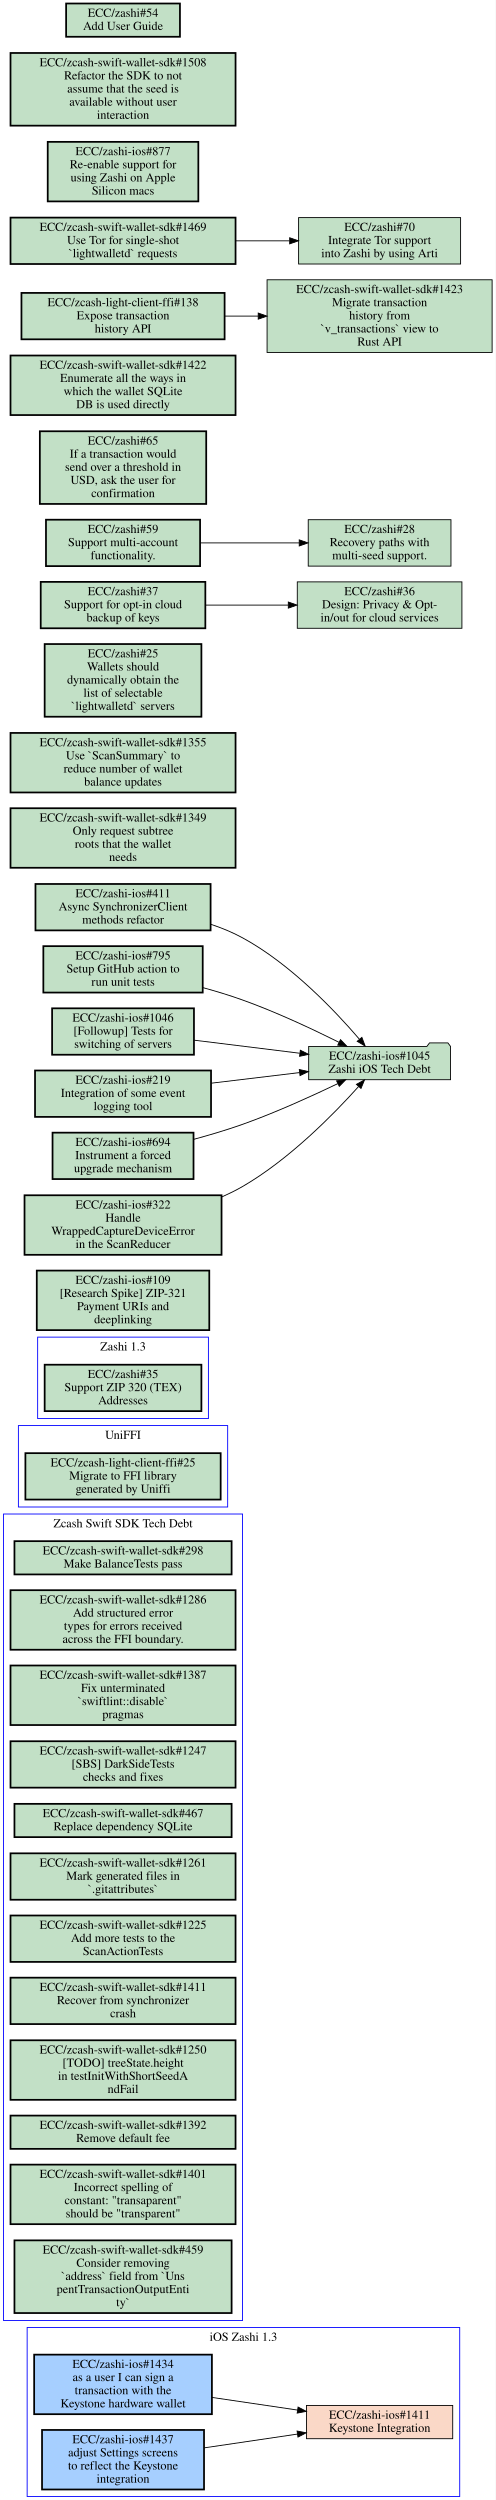
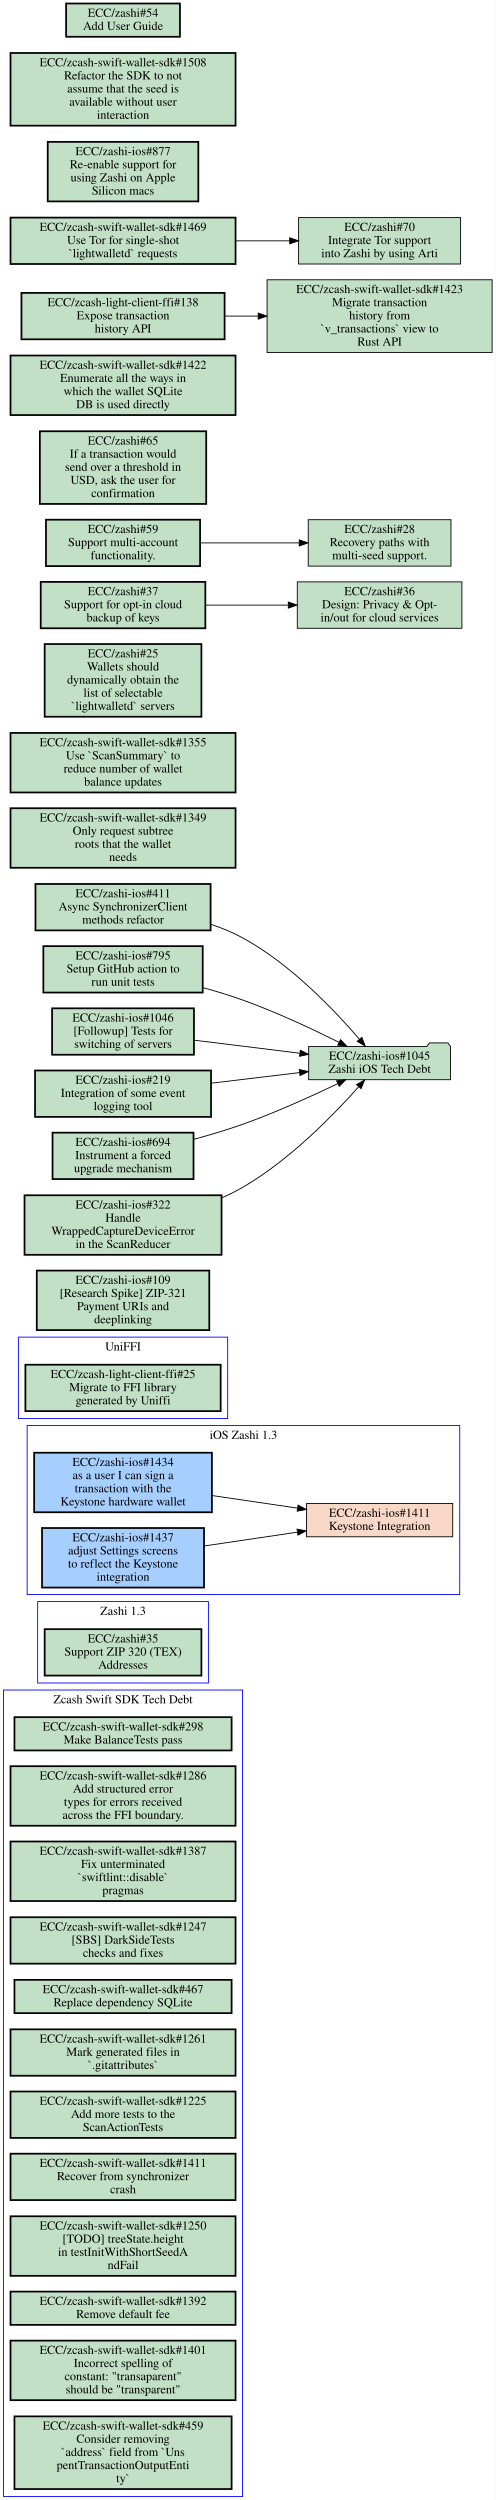
<svg xmlns="http://www.w3.org/2000/svg" xmlns:xlink="http://www.w3.org/1999/xlink" width="566pt" height="2855pt" viewBox="0.00 0.00 566.00 2855.00">
  <g id="graph0" class="graph" transform="scale(1 1) rotate(0) translate(4 2851)">
    <polygon fill="white" stroke="transparent" points="-4,4 -4,-2851 562,-2851 562,4 -4,4" />
    <g id="clust1" class="cluster">
-       <polygon fill="none" stroke="blue" points="39,-1231 39,-1324 234,-1324 234,-1231 39,-1231" />
-       <text text-anchor="middle" x="136.5" y="-1308.8" font-family="Times,serif" font-size="14.00">Zashi 1.3</text>
+       <polygon fill="none" stroke="blue" points="39,-929 39,-1022 234,-1022 234,-929 39,-929" />
+       <text text-anchor="middle" x="136.5" y="-1006.8" font-family="Times,serif" font-size="14.00">Zashi 1.3</text>
    </g>
    <g id="clust2" class="cluster">
-       <polygon fill="none" stroke="blue" points="27,0 27,-193 521,-193 521,0 27,0" />
-       <text text-anchor="middle" x="274" y="-177.8" font-family="Times,serif" font-size="14.00">iOS Zashi 1.3</text>
+       <polygon fill="none" stroke="blue" points="27,-1030 27,-1223 521,-1223 521,-1030 27,-1030" />
+       <text text-anchor="middle" x="274" y="-1207.8" font-family="Times,serif" font-size="14.00">iOS Zashi 1.3</text>
    </g>
    <g id="clust3" class="cluster">
-       <polygon fill="none" stroke="blue" points="17,-1130 17,-1223 256,-1223 256,-1130 17,-1130" />
-       <text text-anchor="middle" x="136.5" y="-1207.8" font-family="Times,serif" font-size="14.00">UniFFI</text>
+       <polygon fill="none" stroke="blue" points="17,-1231 17,-1324 256,-1324 256,-1231 17,-1231" />
+       <text text-anchor="middle" x="136.5" y="-1308.8" font-family="Times,serif" font-size="14.00">UniFFI</text>
    </g>
    <g id="clust4" class="cluster">
-       <polygon fill="none" stroke="blue" points="0,-201 0,-1122 273,-1122 273,-201 0,-201" />
-       <text text-anchor="middle" x="136.5" y="-1106.8" font-family="Times,serif" font-size="14.00">Zcash Swift SDK Tech Debt</text>
+       <polygon fill="none" stroke="blue" points="0,0 0,-921 273,-921 273,0 0,0" />
+       <text text-anchor="middle" x="136.5" y="-905.8" font-family="Times,serif" font-size="14.00">Zcash Swift SDK Tech Debt</text>
    </g>
    <g id="node1" class="node open">
      <g id="a_node1">
        <a xlink:href="https://github.com/Electric-Coin-Company/zashi/issues/35" xlink:title="ECC/zashi#35&#10;Support ZIP 320 (TEX)&#10;Addresses" target="_blank">
-           <polygon fill="#c2e0c6" stroke="black" stroke-width="2" points="226,-1292.5 47,-1292.5 47,-1239.5 226,-1239.5 226,-1292.5" />
-           <text text-anchor="middle" x="136.5" y="-1277.3" font-family="Times,serif" font-size="14.00">ECC/zashi#35</text>
-           <text text-anchor="middle" x="136.5" y="-1262.3" font-family="Times,serif" font-size="14.00">Support ZIP 320 (TEX)</text>
-           <text text-anchor="middle" x="136.5" y="-1247.3" font-family="Times,serif" font-size="14.00">Addresses</text>
+           <polygon fill="#c2e0c6" stroke="black" stroke-width="2" points="226,-990.5 47,-990.5 47,-937.5 226,-937.5 226,-990.5" />
+           <text text-anchor="middle" x="136.5" y="-975.3" font-family="Times,serif" font-size="14.00">ECC/zashi#35</text>
+           <text text-anchor="middle" x="136.5" y="-960.3" font-family="Times,serif" font-size="14.00">Support ZIP 320 (TEX)</text>
+           <text text-anchor="middle" x="136.5" y="-945.3" font-family="Times,serif" font-size="14.00">Addresses</text>
        </a>
      </g>
    </g>
    <g id="node2" class="node closed">
      <g id="a_node2">
        <a xlink:href="https://github.com/Electric-Coin-Company/zashi-ios/issues/1411" xlink:title="ECC/zashi-ios#1411&#10;Keystone Integration" target="_blank">
-           <polygon fill="#fad8c7" stroke="black" points="513,-104 346,-104 346,-66 513,-66 513,-104" />
-           <text text-anchor="middle" x="429.5" y="-88.8" font-family="Times,serif" font-size="14.00">ECC/zashi-ios#1411</text>
-           <text text-anchor="middle" x="429.5" y="-73.8" font-family="Times,serif" font-size="14.00">Keystone Integration</text>
+           <polygon fill="#fad8c7" stroke="black" points="513,-1134 346,-1134 346,-1096 513,-1096 513,-1134" />
+           <text text-anchor="middle" x="429.5" y="-1118.8" font-family="Times,serif" font-size="14.00">ECC/zashi-ios#1411</text>
+           <text text-anchor="middle" x="429.5" y="-1103.8" font-family="Times,serif" font-size="14.00">Keystone Integration</text>
        </a>
      </g>
    </g>
    <g id="node3" class="node committed">
      <g id="a_node3">
        <a xlink:href="https://github.com/Electric-Coin-Company/zashi-ios/issues/1434" xlink:title="ECC/zashi-ios#1434&#10;as a user I can sign a&#10;transaction with the&#10;Keystone hardware wallet" target="_blank">
-           <polygon fill="#a6cfff" stroke="black" stroke-width="2" points="238,-162 35,-162 35,-94 238,-94 238,-162" />
-           <text text-anchor="middle" x="136.5" y="-146.8" font-family="Times,serif" font-size="14.00">ECC/zashi-ios#1434</text>
-           <text text-anchor="middle" x="136.5" y="-131.8" font-family="Times,serif" font-size="14.00">as a user I can sign a</text>
-           <text text-anchor="middle" x="136.5" y="-116.8" font-family="Times,serif" font-size="14.00">transaction with the</text>
-           <text text-anchor="middle" x="136.5" y="-101.8" font-family="Times,serif" font-size="14.00">Keystone hardware wallet</text>
+           <polygon fill="#a6cfff" stroke="black" stroke-width="2" points="238,-1192 35,-1192 35,-1124 238,-1124 238,-1192" />
+           <text text-anchor="middle" x="136.5" y="-1176.8" font-family="Times,serif" font-size="14.00">ECC/zashi-ios#1434</text>
+           <text text-anchor="middle" x="136.5" y="-1161.8" font-family="Times,serif" font-size="14.00">as a user I can sign a</text>
+           <text text-anchor="middle" x="136.5" y="-1146.8" font-family="Times,serif" font-size="14.00">transaction with the</text>
+           <text text-anchor="middle" x="136.5" y="-1131.8" font-family="Times,serif" font-size="14.00">Keystone hardware wallet</text>
        </a>
      </g>
    </g>
    <g id="edge1" class="edge">
-       <path fill="none" stroke="black" d="M238.05,-113.14C269.78,-108.45 304.66,-103.3 335.81,-98.7" />
-       <polygon fill="black" stroke="black" points="336.4,-102.15 345.78,-97.22 335.37,-95.23 336.4,-102.15" />
+       <path fill="none" stroke="black" d="M238.05,-1143.1C269.78,-1138.5 304.66,-1133.3 335.81,-1128.7" />
+       <polygon fill="black" stroke="black" points="336.41,-1132.15 345.78,-1127.2 335.37,-1125.23 336.41,-1132.15" />
    </g>
    <g id="node4" class="node committed">
      <g id="a_node4">
        <a xlink:href="https://github.com/Electric-Coin-Company/zashi-ios/issues/1437" xlink:title="ECC/zashi-ios#1437&#10;adjust Settings screens&#10;to reflect the Keystone&#10;integration" target="_blank">
-           <polygon fill="#a6cfff" stroke="black" stroke-width="2" points="229,-76 44,-76 44,-8 229,-8 229,-76" />
-           <text text-anchor="middle" x="136.5" y="-60.8" font-family="Times,serif" font-size="14.00">ECC/zashi-ios#1437</text>
-           <text text-anchor="middle" x="136.5" y="-45.8" font-family="Times,serif" font-size="14.00">adjust Settings screens</text>
-           <text text-anchor="middle" x="136.5" y="-30.8" font-family="Times,serif" font-size="14.00">to reflect the Keystone</text>
-           <text text-anchor="middle" x="136.5" y="-15.8" font-family="Times,serif" font-size="14.00">integration</text>
+           <polygon fill="#a6cfff" stroke="black" stroke-width="2" points="229,-1106 44,-1106 44,-1038 229,-1038 229,-1106" />
+           <text text-anchor="middle" x="136.5" y="-1090.8" font-family="Times,serif" font-size="14.00">ECC/zashi-ios#1437</text>
+           <text text-anchor="middle" x="136.5" y="-1075.8" font-family="Times,serif" font-size="14.00">adjust Settings screens</text>
+           <text text-anchor="middle" x="136.5" y="-1060.8" font-family="Times,serif" font-size="14.00">to reflect the Keystone</text>
+           <text text-anchor="middle" x="136.5" y="-1045.8" font-family="Times,serif" font-size="14.00">integration</text>
        </a>
      </g>
    </g>
    <g id="edge2" class="edge">
-       <path fill="none" stroke="black" d="M229.17,-55.55C263.14,-60.56 301.66,-66.26 335.72,-71.29" />
-       <polygon fill="black" stroke="black" points="335.27,-74.76 345.67,-72.76 336.29,-67.84 335.27,-74.76" />
+       <path fill="none" stroke="black" d="M229.17,-1085.5C263.14,-1090.6 301.66,-1096.3 335.72,-1101.3" />
+       <polygon fill="black" stroke="black" points="335.26,-1104.77 345.67,-1102.8 336.3,-1097.85 335.26,-1104.77" />
    </g>
    <g id="node5" class="node open">
      <g id="a_node5">
        <a xlink:href="https://github.com/Electric-Coin-Company/zcash-light-client-ffi/issues/25" xlink:title="ECC/zcash-light-client-ffi#25&#10;Migrate to FFI library&#10;generated by Uniffi" target="_blank">
-           <polygon fill="#c2e0c6" stroke="black" stroke-width="2" points="248,-1191.5 25,-1191.5 25,-1138.5 248,-1138.5 248,-1191.5" />
-           <text text-anchor="middle" x="136.5" y="-1176.3" font-family="Times,serif" font-size="14.00">ECC/zcash-light-client-ffi#25</text>
-           <text text-anchor="middle" x="136.5" y="-1161.3" font-family="Times,serif" font-size="14.00">Migrate to FFI library</text>
-           <text text-anchor="middle" x="136.5" y="-1146.3" font-family="Times,serif" font-size="14.00">generated by Uniffi</text>
+           <polygon fill="#c2e0c6" stroke="black" stroke-width="2" points="248,-1292.5 25,-1292.5 25,-1239.5 248,-1239.5 248,-1292.5" />
+           <text text-anchor="middle" x="136.5" y="-1277.3" font-family="Times,serif" font-size="14.00">ECC/zcash-light-client-ffi#25</text>
+           <text text-anchor="middle" x="136.5" y="-1262.3" font-family="Times,serif" font-size="14.00">Migrate to FFI library</text>
+           <text text-anchor="middle" x="136.5" y="-1247.3" font-family="Times,serif" font-size="14.00">generated by Uniffi</text>
        </a>
      </g>
    </g>
    <g id="node6" class="node open">
      <g id="a_node6">
        <a xlink:href="https://github.com/Electric-Coin-Company/zcash-swift-wallet-sdk/issues/298" xlink:title="ECC/zcash-swift-wallet-sdk#298&#10;Make BalanceTests pass" target="_blank">
-           <polygon fill="#c2e0c6" stroke="black" stroke-width="2" points="260.5,-1091 12.5,-1091 12.5,-1053 260.5,-1053 260.5,-1091" />
-           <text text-anchor="middle" x="136.5" y="-1075.8" font-family="Times,serif" font-size="14.00">ECC/zcash-swift-wallet-sdk#298</text>
-           <text text-anchor="middle" x="136.5" y="-1060.8" font-family="Times,serif" font-size="14.00">Make BalanceTests pass</text>
+           <polygon fill="#c2e0c6" stroke="black" stroke-width="2" points="260.5,-890 12.5,-890 12.5,-852 260.5,-852 260.5,-890" />
+           <text text-anchor="middle" x="136.5" y="-874.8" font-family="Times,serif" font-size="14.00">ECC/zcash-swift-wallet-sdk#298</text>
+           <text text-anchor="middle" x="136.5" y="-859.8" font-family="Times,serif" font-size="14.00">Make BalanceTests pass</text>
        </a>
      </g>
    </g>
    <g id="node7" class="node open">
      <g id="a_node7">
        <a xlink:href="https://github.com/Electric-Coin-Company/zcash-swift-wallet-sdk/issues/1286" xlink:title="ECC/zcash-swift-wallet-sdk#1286&#10;Add structured error&#10;types for errors received&#10;across the FFI boundary." target="_blank">
-           <polygon fill="#c2e0c6" stroke="black" stroke-width="2" points="265,-1035 8,-1035 8,-967 265,-967 265,-1035" />
-           <text text-anchor="middle" x="136.5" y="-1019.8" font-family="Times,serif" font-size="14.00">ECC/zcash-swift-wallet-sdk#1286</text>
-           <text text-anchor="middle" x="136.5" y="-1004.8" font-family="Times,serif" font-size="14.00">Add structured error</text>
-           <text text-anchor="middle" x="136.5" y="-989.8" font-family="Times,serif" font-size="14.00">types for errors received</text>
-           <text text-anchor="middle" x="136.5" y="-974.8" font-family="Times,serif" font-size="14.00">across the FFI boundary.</text>
+           <polygon fill="#c2e0c6" stroke="black" stroke-width="2" points="265,-834 8,-834 8,-766 265,-766 265,-834" />
+           <text text-anchor="middle" x="136.5" y="-818.8" font-family="Times,serif" font-size="14.00">ECC/zcash-swift-wallet-sdk#1286</text>
+           <text text-anchor="middle" x="136.5" y="-803.8" font-family="Times,serif" font-size="14.00">Add structured error</text>
+           <text text-anchor="middle" x="136.5" y="-788.8" font-family="Times,serif" font-size="14.00">types for errors received</text>
+           <text text-anchor="middle" x="136.5" y="-773.8" font-family="Times,serif" font-size="14.00">across the FFI boundary.</text>
        </a>
      </g>
    </g>
    <g id="node8" class="node open">
      <g id="a_node8">
        <a xlink:href="https://github.com/Electric-Coin-Company/zcash-swift-wallet-sdk/issues/1387" xlink:title="ECC/zcash-swift-wallet-sdk#1387&#10;Fix unterminated&#10;`swiftlint::disable`&#10;pragmas" target="_blank">
-           <polygon fill="#c2e0c6" stroke="black" stroke-width="2" points="265,-949 8,-949 8,-881 265,-881 265,-949" />
-           <text text-anchor="middle" x="136.5" y="-933.8" font-family="Times,serif" font-size="14.00">ECC/zcash-swift-wallet-sdk#1387</text>
-           <text text-anchor="middle" x="136.5" y="-918.8" font-family="Times,serif" font-size="14.00">Fix unterminated</text>
-           <text text-anchor="middle" x="136.5" y="-903.8" font-family="Times,serif" font-size="14.00">`swiftlint::disable`</text>
-           <text text-anchor="middle" x="136.5" y="-888.8" font-family="Times,serif" font-size="14.00">pragmas</text>
+           <polygon fill="#c2e0c6" stroke="black" stroke-width="2" points="265,-748 8,-748 8,-680 265,-680 265,-748" />
+           <text text-anchor="middle" x="136.5" y="-732.8" font-family="Times,serif" font-size="14.00">ECC/zcash-swift-wallet-sdk#1387</text>
+           <text text-anchor="middle" x="136.5" y="-717.8" font-family="Times,serif" font-size="14.00">Fix unterminated</text>
+           <text text-anchor="middle" x="136.5" y="-702.8" font-family="Times,serif" font-size="14.00">`swiftlint::disable`</text>
+           <text text-anchor="middle" x="136.5" y="-687.8" font-family="Times,serif" font-size="14.00">pragmas</text>
        </a>
      </g>
    </g>
    <g id="node9" class="node open">
      <g id="a_node9">
        <a xlink:href="https://github.com/Electric-Coin-Company/zcash-swift-wallet-sdk/issues/1247" xlink:title="ECC/zcash-swift-wallet-sdk#1247&#10;[SBS] DarkSideTests&#10;checks and fixes" target="_blank">
-           <polygon fill="#c2e0c6" stroke="black" stroke-width="2" points="265,-862.5 8,-862.5 8,-809.5 265,-809.5 265,-862.5" />
-           <text text-anchor="middle" x="136.5" y="-847.3" font-family="Times,serif" font-size="14.00">ECC/zcash-swift-wallet-sdk#1247</text>
-           <text text-anchor="middle" x="136.5" y="-832.3" font-family="Times,serif" font-size="14.00">[SBS] DarkSideTests</text>
-           <text text-anchor="middle" x="136.5" y="-817.3" font-family="Times,serif" font-size="14.00">checks and fixes</text>
+           <polygon fill="#c2e0c6" stroke="black" stroke-width="2" points="265,-661.5 8,-661.5 8,-608.5 265,-608.5 265,-661.5" />
+           <text text-anchor="middle" x="136.5" y="-646.3" font-family="Times,serif" font-size="14.00">ECC/zcash-swift-wallet-sdk#1247</text>
+           <text text-anchor="middle" x="136.5" y="-631.3" font-family="Times,serif" font-size="14.00">[SBS] DarkSideTests</text>
+           <text text-anchor="middle" x="136.5" y="-616.3" font-family="Times,serif" font-size="14.00">checks and fixes</text>
        </a>
      </g>
    </g>
    <g id="node10" class="node open">
      <g id="a_node10">
        <a xlink:href="https://github.com/Electric-Coin-Company/zcash-swift-wallet-sdk/issues/467" xlink:title="ECC/zcash-swift-wallet-sdk#467&#10;Replace dependency SQLite" target="_blank">
-           <polygon fill="#c2e0c6" stroke="black" stroke-width="2" points="260.5,-791 12.5,-791 12.5,-753 260.5,-753 260.5,-791" />
-           <text text-anchor="middle" x="136.5" y="-775.8" font-family="Times,serif" font-size="14.00">ECC/zcash-swift-wallet-sdk#467</text>
-           <text text-anchor="middle" x="136.5" y="-760.8" font-family="Times,serif" font-size="14.00">Replace dependency SQLite</text>
+           <polygon fill="#c2e0c6" stroke="black" stroke-width="2" points="260.5,-590 12.5,-590 12.5,-552 260.5,-552 260.5,-590" />
+           <text text-anchor="middle" x="136.5" y="-574.8" font-family="Times,serif" font-size="14.00">ECC/zcash-swift-wallet-sdk#467</text>
+           <text text-anchor="middle" x="136.5" y="-559.8" font-family="Times,serif" font-size="14.00">Replace dependency SQLite</text>
        </a>
      </g>
    </g>
    <g id="node11" class="node open">
      <g id="a_node11">
        <a xlink:href="https://github.com/Electric-Coin-Company/zcash-swift-wallet-sdk/issues/1261" xlink:title="ECC/zcash-swift-wallet-sdk#1261&#10;Mark generated files in&#10;`.gitattributes`" target="_blank">
-           <polygon fill="#c2e0c6" stroke="black" stroke-width="2" points="265,-734.5 8,-734.5 8,-681.5 265,-681.5 265,-734.5" />
-           <text text-anchor="middle" x="136.5" y="-719.3" font-family="Times,serif" font-size="14.00">ECC/zcash-swift-wallet-sdk#1261</text>
-           <text text-anchor="middle" x="136.5" y="-704.3" font-family="Times,serif" font-size="14.00">Mark generated files in</text>
-           <text text-anchor="middle" x="136.5" y="-689.3" font-family="Times,serif" font-size="14.00">`.gitattributes`</text>
+           <polygon fill="#c2e0c6" stroke="black" stroke-width="2" points="265,-533.5 8,-533.5 8,-480.5 265,-480.5 265,-533.5" />
+           <text text-anchor="middle" x="136.5" y="-518.3" font-family="Times,serif" font-size="14.00">ECC/zcash-swift-wallet-sdk#1261</text>
+           <text text-anchor="middle" x="136.5" y="-503.3" font-family="Times,serif" font-size="14.00">Mark generated files in</text>
+           <text text-anchor="middle" x="136.5" y="-488.3" font-family="Times,serif" font-size="14.00">`.gitattributes`</text>
        </a>
      </g>
    </g>
    <g id="node12" class="node open">
      <g id="a_node12">
        <a xlink:href="https://github.com/Electric-Coin-Company/zcash-swift-wallet-sdk/issues/1225" xlink:title="ECC/zcash-swift-wallet-sdk#1225&#10;Add more tests to the&#10;ScanActionTests" target="_blank">
-           <polygon fill="#c2e0c6" stroke="black" stroke-width="2" points="265,-663.5 8,-663.5 8,-610.5 265,-610.5 265,-663.5" />
-           <text text-anchor="middle" x="136.5" y="-648.3" font-family="Times,serif" font-size="14.00">ECC/zcash-swift-wallet-sdk#1225</text>
-           <text text-anchor="middle" x="136.5" y="-633.3" font-family="Times,serif" font-size="14.00">Add more tests to the</text>
-           <text text-anchor="middle" x="136.5" y="-618.3" font-family="Times,serif" font-size="14.00">ScanActionTests</text>
+           <polygon fill="#c2e0c6" stroke="black" stroke-width="2" points="265,-462.5 8,-462.5 8,-409.5 265,-409.5 265,-462.5" />
+           <text text-anchor="middle" x="136.5" y="-447.3" font-family="Times,serif" font-size="14.00">ECC/zcash-swift-wallet-sdk#1225</text>
+           <text text-anchor="middle" x="136.5" y="-432.3" font-family="Times,serif" font-size="14.00">Add more tests to the</text>
+           <text text-anchor="middle" x="136.5" y="-417.3" font-family="Times,serif" font-size="14.00">ScanActionTests</text>
        </a>
      </g>
    </g>
    <g id="node13" class="node open">
      <g id="a_node13">
        <a xlink:href="https://github.com/Electric-Coin-Company/zcash-swift-wallet-sdk/issues/1411" xlink:title="ECC/zcash-swift-wallet-sdk#1411&#10;Recover from synchronizer&#10;crash" target="_blank">
-           <polygon fill="#c2e0c6" stroke="black" stroke-width="2" points="265,-592.5 8,-592.5 8,-539.5 265,-539.5 265,-592.5" />
-           <text text-anchor="middle" x="136.5" y="-577.3" font-family="Times,serif" font-size="14.00">ECC/zcash-swift-wallet-sdk#1411</text>
-           <text text-anchor="middle" x="136.5" y="-562.3" font-family="Times,serif" font-size="14.00">Recover from synchronizer</text>
-           <text text-anchor="middle" x="136.5" y="-547.3" font-family="Times,serif" font-size="14.00">crash</text>
+           <polygon fill="#c2e0c6" stroke="black" stroke-width="2" points="265,-391.5 8,-391.5 8,-338.5 265,-338.5 265,-391.5" />
+           <text text-anchor="middle" x="136.5" y="-376.3" font-family="Times,serif" font-size="14.00">ECC/zcash-swift-wallet-sdk#1411</text>
+           <text text-anchor="middle" x="136.5" y="-361.3" font-family="Times,serif" font-size="14.00">Recover from synchronizer</text>
+           <text text-anchor="middle" x="136.5" y="-346.3" font-family="Times,serif" font-size="14.00">crash</text>
        </a>
      </g>
    </g>
    <g id="node14" class="node open">
      <g id="a_node14">
        <a xlink:href="https://github.com/Electric-Coin-Company/zcash-swift-wallet-sdk/issues/1250" xlink:title="ECC/zcash-swift-wallet-sdk#1250&#10;[TODO] treeState.height&#10;in testInitWithShortSeedA&#10;ndFail" target="_blank">
-           <polygon fill="#c2e0c6" stroke="black" stroke-width="2" points="265,-521 8,-521 8,-453 265,-453 265,-521" />
-           <text text-anchor="middle" x="136.5" y="-505.8" font-family="Times,serif" font-size="14.00">ECC/zcash-swift-wallet-sdk#1250</text>
-           <text text-anchor="middle" x="136.5" y="-490.8" font-family="Times,serif" font-size="14.00">[TODO] treeState.height</text>
-           <text text-anchor="middle" x="136.5" y="-475.8" font-family="Times,serif" font-size="14.00">in testInitWithShortSeedA</text>
-           <text text-anchor="middle" x="136.5" y="-460.8" font-family="Times,serif" font-size="14.00">ndFail</text>
+           <polygon fill="#c2e0c6" stroke="black" stroke-width="2" points="265,-320 8,-320 8,-252 265,-252 265,-320" />
+           <text text-anchor="middle" x="136.5" y="-304.8" font-family="Times,serif" font-size="14.00">ECC/zcash-swift-wallet-sdk#1250</text>
+           <text text-anchor="middle" x="136.5" y="-289.8" font-family="Times,serif" font-size="14.00">[TODO] treeState.height</text>
+           <text text-anchor="middle" x="136.5" y="-274.8" font-family="Times,serif" font-size="14.00">in testInitWithShortSeedA</text>
+           <text text-anchor="middle" x="136.5" y="-259.8" font-family="Times,serif" font-size="14.00">ndFail</text>
        </a>
      </g>
    </g>
    <g id="node15" class="node open">
      <g id="a_node15">
        <a xlink:href="https://github.com/Electric-Coin-Company/zcash-swift-wallet-sdk/issues/1392" xlink:title="ECC/zcash-swift-wallet-sdk#1392&#10;Remove default fee" target="_blank">
-           <polygon fill="#c2e0c6" stroke="black" stroke-width="2" points="265,-435 8,-435 8,-397 265,-397 265,-435" />
-           <text text-anchor="middle" x="136.5" y="-419.8" font-family="Times,serif" font-size="14.00">ECC/zcash-swift-wallet-sdk#1392</text>
-           <text text-anchor="middle" x="136.5" y="-404.8" font-family="Times,serif" font-size="14.00">Remove default fee</text>
+           <polygon fill="#c2e0c6" stroke="black" stroke-width="2" points="265,-234 8,-234 8,-196 265,-196 265,-234" />
+           <text text-anchor="middle" x="136.5" y="-218.8" font-family="Times,serif" font-size="14.00">ECC/zcash-swift-wallet-sdk#1392</text>
+           <text text-anchor="middle" x="136.5" y="-203.8" font-family="Times,serif" font-size="14.00">Remove default fee</text>
        </a>
      </g>
    </g>
    <g id="node16" class="node open">
      <g id="a_node16">
        <a xlink:href="https://github.com/Electric-Coin-Company/zcash-swift-wallet-sdk/issues/1401" xlink:title="ECC/zcash-swift-wallet-sdk#1401&#10;Incorrect spelling of&#10;constant: &quot;transaparent&quot;&#10;should be &quot;transparent&quot;" target="_blank">
-           <polygon fill="#c2e0c6" stroke="black" stroke-width="2" points="265,-379 8,-379 8,-311 265,-311 265,-379" />
-           <text text-anchor="middle" x="136.5" y="-363.8" font-family="Times,serif" font-size="14.00">ECC/zcash-swift-wallet-sdk#1401</text>
-           <text text-anchor="middle" x="136.5" y="-348.8" font-family="Times,serif" font-size="14.00">Incorrect spelling of</text>
-           <text text-anchor="middle" x="136.5" y="-333.8" font-family="Times,serif" font-size="14.00">constant: "transaparent"</text>
-           <text text-anchor="middle" x="136.5" y="-318.8" font-family="Times,serif" font-size="14.00">should be "transparent"</text>
+           <polygon fill="#c2e0c6" stroke="black" stroke-width="2" points="265,-178 8,-178 8,-110 265,-110 265,-178" />
+           <text text-anchor="middle" x="136.5" y="-162.8" font-family="Times,serif" font-size="14.00">ECC/zcash-swift-wallet-sdk#1401</text>
+           <text text-anchor="middle" x="136.5" y="-147.8" font-family="Times,serif" font-size="14.00">Incorrect spelling of</text>
+           <text text-anchor="middle" x="136.5" y="-132.8" font-family="Times,serif" font-size="14.00">constant: "transaparent"</text>
+           <text text-anchor="middle" x="136.5" y="-117.8" font-family="Times,serif" font-size="14.00">should be "transparent"</text>
        </a>
      </g>
    </g>
    <g id="node17" class="node open">
      <g id="a_node17">
        <a xlink:href="https://github.com/Electric-Coin-Company/zcash-swift-wallet-sdk/issues/459" xlink:title="ECC/zcash-swift-wallet-sdk#459&#10;Consider removing&#10;`address` field from `Uns&#10;pentTransactionOutputEnti&#10;ty`" target="_blank">
-           <polygon fill="#c2e0c6" stroke="black" stroke-width="2" points="260.5,-292.5 12.5,-292.5 12.5,-209.5 260.5,-209.5 260.5,-292.5" />
-           <text text-anchor="middle" x="136.5" y="-277.3" font-family="Times,serif" font-size="14.00">ECC/zcash-swift-wallet-sdk#459</text>
-           <text text-anchor="middle" x="136.5" y="-262.3" font-family="Times,serif" font-size="14.00">Consider removing</text>
-           <text text-anchor="middle" x="136.5" y="-247.3" font-family="Times,serif" font-size="14.00">`address` field from `Uns</text>
-           <text text-anchor="middle" x="136.5" y="-232.3" font-family="Times,serif" font-size="14.00">pentTransactionOutputEnti</text>
-           <text text-anchor="middle" x="136.5" y="-217.3" font-family="Times,serif" font-size="14.00">ty`</text>
+           <polygon fill="#c2e0c6" stroke="black" stroke-width="2" points="260.5,-91.5 12.5,-91.5 12.5,-8.5 260.5,-8.5 260.5,-91.5" />
+           <text text-anchor="middle" x="136.5" y="-76.3" font-family="Times,serif" font-size="14.00">ECC/zcash-swift-wallet-sdk#459</text>
+           <text text-anchor="middle" x="136.5" y="-61.3" font-family="Times,serif" font-size="14.00">Consider removing</text>
+           <text text-anchor="middle" x="136.5" y="-46.3" font-family="Times,serif" font-size="14.00">`address` field from `Uns</text>
+           <text text-anchor="middle" x="136.5" y="-31.3" font-family="Times,serif" font-size="14.00">pentTransactionOutputEnti</text>
+           <text text-anchor="middle" x="136.5" y="-16.3" font-family="Times,serif" font-size="14.00">ty`</text>
        </a>
      </g>
    </g>
    <g id="node18" class="node open">
      <g id="a_node18">
        <a xlink:href="https://github.com/Electric-Coin-Company/zashi-ios/issues/109" xlink:title="ECC/zashi-ios#109&#10;[Research Spike] ZIP-321&#10;Payment URIs and&#10;deeplinking" target="_blank">
          <polygon fill="#c2e0c6" stroke="black" stroke-width="2" points="235,-1400 38,-1400 38,-1332 235,-1332 235,-1400" />
          <text text-anchor="middle" x="136.5" y="-1384.8" font-family="Times,serif" font-size="14.00">ECC/zashi-ios#109</text>
          <text text-anchor="middle" x="136.5" y="-1369.8" font-family="Times,serif" font-size="14.00">[Research Spike] ZIP-321</text>
          <text text-anchor="middle" x="136.5" y="-1354.8" font-family="Times,serif" font-size="14.00">Payment URIs and</text>
          <text text-anchor="middle" x="136.5" y="-1339.8" font-family="Times,serif" font-size="14.00">deeplinking</text>
        </a>
      </g>
    </g>
    <g id="node19" class="node open">
      <g id="a_node19">
        <a xlink:href="https://github.com/Electric-Coin-Company/zashi-ios/issues/411" xlink:title="ECC/zashi-ios#411&#10;Async SynchronizerClient&#10;methods refactor" target="_blank">
          <polygon fill="#c2e0c6" stroke="black" stroke-width="2" points="236.5,-1841.5 36.5,-1841.5 36.5,-1788.5 236.5,-1788.5 236.5,-1841.5" />
          <text text-anchor="middle" x="136.5" y="-1826.3" font-family="Times,serif" font-size="14.00">ECC/zashi-ios#411</text>
          <text text-anchor="middle" x="136.5" y="-1811.3" font-family="Times,serif" font-size="14.00">Async SynchronizerClient</text>
          <text text-anchor="middle" x="136.5" y="-1796.3" font-family="Times,serif" font-size="14.00">methods refactor</text>
        </a>
      </g>
    </g>
    <g id="node20" class="node open">
      <g id="a_node20">
        <a xlink:href="https://github.com/Electric-Coin-Company/zashi-ios/issues/1045" xlink:title="ECC/zashi-ios#1045&#10;Zashi iOS Tech Debt" target="_blank">
          <polygon fill="#c2e0c6" stroke="black" points="510.5,-1656 507.5,-1660 486.5,-1660 483.5,-1656 348.5,-1656 348.5,-1618 510.5,-1618 510.5,-1656" />
          <text text-anchor="middle" x="429.5" y="-1640.8" font-family="Times,serif" font-size="14.00">ECC/zashi-ios#1045</text>
          <text text-anchor="middle" x="429.5" y="-1625.8" font-family="Times,serif" font-size="14.00">Zashi iOS Tech Debt</text>
        </a>
      </g>
    </g>
    <g id="edge3" class="edge">
      <path fill="none" stroke="black" d="M236.64,-1795.5C249.25,-1791.3 261.69,-1786.2 273,-1780 327.95,-1750.1 378.7,-1696.6 406.46,-1664.2" />
      <polygon fill="black" stroke="black" points="409.26,-1666.31 413.01,-1656.4 403.9,-1661.81 409.26,-1666.31" />
    </g>
    <g id="node21" class="node open">
      <g id="a_node21">
        <a xlink:href="https://github.com/Electric-Coin-Company/zashi-ios/issues/795" xlink:title="ECC/zashi-ios#795&#10;Setup GitHub action to&#10;run unit tests" target="_blank">
          <polygon fill="#c2e0c6" stroke="black" stroke-width="2" points="227.5,-1770.5 45.5,-1770.5 45.5,-1717.5 227.5,-1717.5 227.5,-1770.5" />
          <text text-anchor="middle" x="136.5" y="-1755.3" font-family="Times,serif" font-size="14.00">ECC/zashi-ios#795</text>
          <text text-anchor="middle" x="136.5" y="-1740.3" font-family="Times,serif" font-size="14.00">Setup GitHub action to</text>
          <text text-anchor="middle" x="136.5" y="-1725.3" font-family="Times,serif" font-size="14.00">run unit tests</text>
        </a>
      </g>
    </g>
    <g id="edge4" class="edge">
      <path fill="none" stroke="black" d="M227.84,-1723.1C243.06,-1718.9 258.59,-1714.2 273,-1709 311.08,-1695.4 352.57,-1675.9 383.1,-1660.7" />
      <polygon fill="black" stroke="black" points="384.86,-1663.73 392.21,-1656.1 381.71,-1657.48 384.86,-1663.73" />
    </g>
    <g id="node22" class="node open">
      <g id="a_node22">
        <a xlink:href="https://github.com/Electric-Coin-Company/zcash-swift-wallet-sdk/issues/1349" xlink:title="ECC/zcash-swift-wallet-sdk#1349&#10;Only request subtree&#10;roots that the wallet&#10;needs" target="_blank">
          <polygon fill="#c2e0c6" stroke="black" stroke-width="2" points="265,-1928 8,-1928 8,-1860 265,-1860 265,-1928" />
          <text text-anchor="middle" x="136.5" y="-1912.8" font-family="Times,serif" font-size="14.00">ECC/zcash-swift-wallet-sdk#1349</text>
          <text text-anchor="middle" x="136.5" y="-1897.8" font-family="Times,serif" font-size="14.00">Only request subtree</text>
          <text text-anchor="middle" x="136.5" y="-1882.8" font-family="Times,serif" font-size="14.00">roots that the wallet</text>
          <text text-anchor="middle" x="136.5" y="-1867.8" font-family="Times,serif" font-size="14.00">needs</text>
        </a>
      </g>
    </g>
    <g id="node23" class="node open">
      <g id="a_node23">
        <a xlink:href="https://github.com/Electric-Coin-Company/zcash-swift-wallet-sdk/issues/1355" xlink:title="ECC/zcash-swift-wallet-sdk#1355&#10;Use `ScanSummary` to&#10;reduce number of wallet&#10;balance updates" target="_blank">
          <polygon fill="#c2e0c6" stroke="black" stroke-width="2" points="265,-2014 8,-2014 8,-1946 265,-1946 265,-2014" />
          <text text-anchor="middle" x="136.5" y="-1998.8" font-family="Times,serif" font-size="14.00">ECC/zcash-swift-wallet-sdk#1355</text>
          <text text-anchor="middle" x="136.5" y="-1983.8" font-family="Times,serif" font-size="14.00">Use `ScanSummary` to</text>
          <text text-anchor="middle" x="136.5" y="-1968.8" font-family="Times,serif" font-size="14.00">reduce number of wallet</text>
          <text text-anchor="middle" x="136.5" y="-1953.8" font-family="Times,serif" font-size="14.00">balance updates</text>
        </a>
      </g>
    </g>
    <g id="node24" class="node open">
      <g id="a_node24">
        <a xlink:href="https://github.com/Electric-Coin-Company/zashi-ios/issues/1046" xlink:title="ECC/zashi-ios#1046&#10;[Followup] Tests for&#10;switching of servers" target="_blank">
          <polygon fill="#c2e0c6" stroke="black" stroke-width="2" points="217.5,-1699.5 55.5,-1699.5 55.5,-1646.5 217.5,-1646.5 217.5,-1699.5" />
          <text text-anchor="middle" x="136.5" y="-1684.3" font-family="Times,serif" font-size="14.00">ECC/zashi-ios#1046</text>
          <text text-anchor="middle" x="136.5" y="-1669.3" font-family="Times,serif" font-size="14.00">[Followup] Tests for</text>
          <text text-anchor="middle" x="136.5" y="-1654.3" font-family="Times,serif" font-size="14.00">switching of servers</text>
        </a>
      </g>
    </g>
    <g id="edge5" class="edge">
      <path fill="none" stroke="black" d="M217.79,-1663.1C255.16,-1658.4 299.77,-1652.9 338.3,-1648.2" />
      <polygon fill="black" stroke="black" points="338.99,-1651.64 348.47,-1646.9 338.11,-1644.7 338.99,-1651.64" />
    </g>
    <g id="node25" class="node open">
      <g id="a_node25">
        <a xlink:href="https://github.com/Electric-Coin-Company/zashi/issues/25" xlink:title="ECC/zashi#25&#10;Wallets should&#10;dynamically obtain the&#10;list of selectable&#10;`lightwalletd` servers" target="_blank">
          <polygon fill="#c2e0c6" stroke="black" stroke-width="2" points="226,-2115.5 47,-2115.5 47,-2032.5 226,-2032.5 226,-2115.5" />
          <text text-anchor="middle" x="136.5" y="-2100.3" font-family="Times,serif" font-size="14.00">ECC/zashi#25</text>
          <text text-anchor="middle" x="136.5" y="-2085.3" font-family="Times,serif" font-size="14.00">Wallets should</text>
          <text text-anchor="middle" x="136.5" y="-2070.3" font-family="Times,serif" font-size="14.00">dynamically obtain the</text>
          <text text-anchor="middle" x="136.5" y="-2055.3" font-family="Times,serif" font-size="14.00">list of selectable</text>
          <text text-anchor="middle" x="136.5" y="-2040.3" font-family="Times,serif" font-size="14.00">`lightwalletd` servers</text>
        </a>
      </g>
    </g>
    <g id="node26" class="node open">
      <g id="a_node26">
        <a xlink:href="https://github.com/Electric-Coin-Company/zashi/issues/37" xlink:title="ECC/zashi#37&#10;Support for opt-in cloud&#10;backup of keys" target="_blank">
          <polygon fill="#c2e0c6" stroke="black" stroke-width="2" points="230.5,-2186.5 42.5,-2186.5 42.5,-2133.5 230.5,-2133.5 230.5,-2186.5" />
          <text text-anchor="middle" x="136.5" y="-2171.3" font-family="Times,serif" font-size="14.00">ECC/zashi#37</text>
          <text text-anchor="middle" x="136.5" y="-2156.3" font-family="Times,serif" font-size="14.00">Support for opt-in cloud</text>
          <text text-anchor="middle" x="136.5" y="-2141.3" font-family="Times,serif" font-size="14.00">backup of keys</text>
        </a>
      </g>
    </g>
    <g id="node27" class="node open">
      <g id="a_node27">
        <a xlink:href="https://github.com/Electric-Coin-Company/zashi/issues/36" xlink:title="ECC/zashi#36&#10;Design: Privacy &amp; Opt-&#10;in/out for cloud services" target="_blank">
          <polygon fill="#c2e0c6" stroke="black" points="523.5,-2186.5 335.5,-2186.5 335.5,-2133.5 523.5,-2133.5 523.5,-2186.5" />
          <text text-anchor="middle" x="429.5" y="-2171.3" font-family="Times,serif" font-size="14.00">ECC/zashi#36</text>
          <text text-anchor="middle" x="429.5" y="-2156.3" font-family="Times,serif" font-size="14.00">Design: Privacy &amp; Opt-</text>
          <text text-anchor="middle" x="429.5" y="-2141.3" font-family="Times,serif" font-size="14.00">in/out for cloud services</text>
        </a>
      </g>
    </g>
    <g id="edge6" class="edge">
      <path fill="none" stroke="black" d="M230.77,-2160C260.8,-2160 294.24,-2160 324.95,-2160" />
      <polygon fill="black" stroke="black" points="325.25,-2163.5 335.25,-2160 325.25,-2156.5 325.25,-2163.5" />
    </g>
    <g id="node28" class="node open">
      <g id="a_node28">
        <a xlink:href="https://github.com/Electric-Coin-Company/zashi-ios/issues/219" xlink:title="ECC/zashi-ios#219&#10;Integration of some event&#10;logging tool" target="_blank">
          <polygon fill="#c2e0c6" stroke="black" stroke-width="2" points="237,-1628.5 36,-1628.5 36,-1575.5 237,-1575.5 237,-1628.5" />
          <text text-anchor="middle" x="136.5" y="-1613.3" font-family="Times,serif" font-size="14.00">ECC/zashi-ios#219</text>
          <text text-anchor="middle" x="136.5" y="-1598.3" font-family="Times,serif" font-size="14.00">Integration of some event</text>
          <text text-anchor="middle" x="136.5" y="-1583.3" font-family="Times,serif" font-size="14.00">logging tool</text>
        </a>
      </g>
    </g>
    <g id="edge7" class="edge">
      <path fill="none" stroke="black" d="M237.24,-1614C269.9,-1617.9 305.99,-1622.3 337.93,-1626.1" />
      <polygon fill="black" stroke="black" points="337.81,-1629.61 348.15,-1627.3 338.63,-1622.66 337.81,-1629.61" />
    </g>
    <g id="node29" class="node open">
      <g id="a_node29">
        <a xlink:href="https://github.com/Electric-Coin-Company/zashi-ios/issues/694" xlink:title="ECC/zashi-ios#694&#10;Instrument a forced&#10;upgrade mechanism" target="_blank">
          <polygon fill="#c2e0c6" stroke="black" stroke-width="2" points="217,-1557.5 56,-1557.5 56,-1504.5 217,-1504.5 217,-1557.5" />
          <text text-anchor="middle" x="136.5" y="-1542.3" font-family="Times,serif" font-size="14.00">ECC/zashi-ios#694</text>
          <text text-anchor="middle" x="136.5" y="-1527.3" font-family="Times,serif" font-size="14.00">Instrument a forced</text>
          <text text-anchor="middle" x="136.5" y="-1512.3" font-family="Times,serif" font-size="14.00">upgrade mechanism</text>
        </a>
      </g>
    </g>
    <g id="edge8" class="edge">
      <path fill="none" stroke="black" d="M217.34,-1549.9C235.79,-1554.9 255.22,-1560.7 273,-1567 310.42,-1580.3 351.31,-1598.9 381.77,-1613.5" />
      <polygon fill="black" stroke="black" points="380.35,-1616.7 390.87,-1618 383.46,-1610.43 380.35,-1616.7" />
    </g>
    <g id="node30" class="node open">
      <g id="a_node30">
        <a xlink:href="https://github.com/Electric-Coin-Company/zashi-ios/issues/322" xlink:title="ECC/zashi-ios#322&#10;Handle&#10;WrappedCaptureDeviceError&#10;in the ScanReducer" target="_blank">
          <polygon fill="#c2e0c6" stroke="black" stroke-width="2" points="249,-1486 24,-1486 24,-1418 249,-1418 249,-1486" />
          <text text-anchor="middle" x="136.5" y="-1470.8" font-family="Times,serif" font-size="14.00">ECC/zashi-ios#322</text>
          <text text-anchor="middle" x="136.5" y="-1455.8" font-family="Times,serif" font-size="14.00">Handle</text>
          <text text-anchor="middle" x="136.5" y="-1440.8" font-family="Times,serif" font-size="14.00">WrappedCaptureDeviceError</text>
          <text text-anchor="middle" x="136.5" y="-1425.8" font-family="Times,serif" font-size="14.00">in the ScanReducer</text>
        </a>
      </g>
    </g>
    <g id="edge9" class="edge">
-       <path fill="none" stroke="black" d="M249.35,-1484.1C257.54,-1487.7 265.51,-1491.7 273,-1496 326.48,-1527 377.36,-1578.8 405.6,-1610.3" />
-       <polygon fill="black" stroke="black" points="403.02,-1612.67 412.29,-1617.8 408.25,-1608.01 403.02,-1612.67" />
+       <path fill="none" stroke="black" d="M249.02,-1483C257.32,-1486.6 265.41,-1490.6 273,-1495 326.7,-1526 377.51,-1578.3 405.68,-1610" />
+       <polygon fill="black" stroke="black" points="403.12,-1612.39 412.34,-1617.6 408.38,-1607.77 403.12,-1612.39" />
    </g>
    <g id="node31" class="node open">
      <g id="a_node31">
        <a xlink:href="https://github.com/Electric-Coin-Company/zashi/issues/59" xlink:title="ECC/zashi#59&#10;Support multi-account&#10;functionality." target="_blank">
          <polygon fill="#c2e0c6" stroke="black" stroke-width="2" points="224.5,-2257.5 48.5,-2257.5 48.5,-2204.5 224.5,-2204.5 224.5,-2257.5" />
          <text text-anchor="middle" x="136.5" y="-2242.3" font-family="Times,serif" font-size="14.00">ECC/zashi#59</text>
          <text text-anchor="middle" x="136.5" y="-2227.3" font-family="Times,serif" font-size="14.00">Support multi-account</text>
          <text text-anchor="middle" x="136.5" y="-2212.3" font-family="Times,serif" font-size="14.00">functionality.</text>
        </a>
      </g>
    </g>
    <g id="node32" class="node open">
      <g id="a_node32">
        <a xlink:href="https://github.com/Electric-Coin-Company/zashi/issues/28" xlink:title="ECC/zashi#28&#10;Recovery paths with&#10;multi-seed support." target="_blank">
          <polygon fill="#c2e0c6" stroke="black" points="511,-2257.5 348,-2257.5 348,-2204.5 511,-2204.5 511,-2257.5" />
          <text text-anchor="middle" x="429.5" y="-2242.3" font-family="Times,serif" font-size="14.00">ECC/zashi#28</text>
          <text text-anchor="middle" x="429.5" y="-2227.3" font-family="Times,serif" font-size="14.00">Recovery paths with</text>
          <text text-anchor="middle" x="429.5" y="-2212.3" font-family="Times,serif" font-size="14.00">multi-seed support.</text>
        </a>
      </g>
    </g>
    <g id="edge10" class="edge">
      <path fill="none" stroke="black" d="M224.81,-2231C260.46,-2231 301.7,-2231 337.71,-2231" />
      <polygon fill="black" stroke="black" points="337.72,-2234.5 347.72,-2231 337.72,-2227.5 337.72,-2234.5" />
    </g>
    <g id="node33" class="node open">
      <g id="a_node33">
        <a xlink:href="https://github.com/Electric-Coin-Company/zashi/issues/65" xlink:title="ECC/zashi#65&#10;If a transaction would&#10;send over a threshold in&#10;USD, ask the user for&#10;confirmation" target="_blank">
          <polygon fill="#c2e0c6" stroke="black" stroke-width="2" points="231.5,-2358.5 41.5,-2358.5 41.5,-2275.5 231.5,-2275.5 231.5,-2358.5" />
          <text text-anchor="middle" x="136.5" y="-2343.3" font-family="Times,serif" font-size="14.00">ECC/zashi#65</text>
          <text text-anchor="middle" x="136.5" y="-2328.3" font-family="Times,serif" font-size="14.00">If a transaction would</text>
          <text text-anchor="middle" x="136.5" y="-2313.3" font-family="Times,serif" font-size="14.00">send over a threshold in</text>
          <text text-anchor="middle" x="136.5" y="-2298.3" font-family="Times,serif" font-size="14.00">USD, ask the user for</text>
          <text text-anchor="middle" x="136.5" y="-2283.3" font-family="Times,serif" font-size="14.00">confirmation</text>
        </a>
      </g>
    </g>
    <g id="node34" class="node open">
      <g id="a_node34">
        <a xlink:href="https://github.com/Electric-Coin-Company/zcash-swift-wallet-sdk/issues/1422" xlink:title="ECC/zcash-swift-wallet-sdk#1422&#10;Enumerate all the ways in&#10;which the wallet SQLite&#10;DB is used directly" target="_blank">
          <polygon fill="#c2e0c6" stroke="black" stroke-width="2" points="265,-2445 8,-2445 8,-2377 265,-2377 265,-2445" />
          <text text-anchor="middle" x="136.5" y="-2429.8" font-family="Times,serif" font-size="14.00">ECC/zcash-swift-wallet-sdk#1422</text>
          <text text-anchor="middle" x="136.5" y="-2414.8" font-family="Times,serif" font-size="14.00">Enumerate all the ways in</text>
          <text text-anchor="middle" x="136.5" y="-2399.8" font-family="Times,serif" font-size="14.00">which the wallet SQLite</text>
          <text text-anchor="middle" x="136.5" y="-2384.8" font-family="Times,serif" font-size="14.00">DB is used directly</text>
        </a>
      </g>
    </g>
    <g id="node35" class="node open">
      <g id="a_node35">
        <a xlink:href="https://github.com/Electric-Coin-Company/zcash-light-client-ffi/issues/138" xlink:title="ECC/zcash-light-client-ffi#138&#10;Expose transaction&#10;history API" target="_blank">
          <polygon fill="#c2e0c6" stroke="black" stroke-width="2" points="252.5,-2516.5 20.5,-2516.5 20.5,-2463.5 252.5,-2463.5 252.5,-2516.5" />
          <text text-anchor="middle" x="136.5" y="-2501.3" font-family="Times,serif" font-size="14.00">ECC/zcash-light-client-ffi#138</text>
          <text text-anchor="middle" x="136.5" y="-2486.3" font-family="Times,serif" font-size="14.00">Expose transaction</text>
          <text text-anchor="middle" x="136.5" y="-2471.3" font-family="Times,serif" font-size="14.00">history API</text>
        </a>
      </g>
    </g>
    <g id="node36" class="node open">
      <g id="a_node36">
        <a xlink:href="https://github.com/Electric-Coin-Company/zcash-swift-wallet-sdk/issues/1423" xlink:title="ECC/zcash-swift-wallet-sdk#1423&#10;Migrate transaction&#10;history from&#10;`v_transactions` view to&#10;Rust API" target="_blank">
          <polygon fill="#c2e0c6" stroke="black" points="558,-2531.5 301,-2531.5 301,-2448.5 558,-2448.5 558,-2531.5" />
          <text text-anchor="middle" x="429.5" y="-2516.3" font-family="Times,serif" font-size="14.00">ECC/zcash-swift-wallet-sdk#1423</text>
          <text text-anchor="middle" x="429.5" y="-2501.3" font-family="Times,serif" font-size="14.00">Migrate transaction</text>
          <text text-anchor="middle" x="429.5" y="-2486.3" font-family="Times,serif" font-size="14.00">history from</text>
          <text text-anchor="middle" x="429.5" y="-2471.3" font-family="Times,serif" font-size="14.00">`v_transactions` view to</text>
          <text text-anchor="middle" x="429.5" y="-2456.3" font-family="Times,serif" font-size="14.00">Rust API</text>
        </a>
      </g>
    </g>
    <g id="edge11" class="edge">
      <path fill="none" stroke="black" d="M252.51,-2490C265.05,-2490 277.9,-2490 290.67,-2490" />
      <polygon fill="black" stroke="black" points="290.89,-2493.5 300.89,-2490 290.89,-2486.5 290.89,-2493.5" />
    </g>
    <g id="node37" class="node open">
      <g id="a_node37">
        <a xlink:href="https://github.com/Electric-Coin-Company/zashi/issues/70" xlink:title="ECC/zashi#70&#10;Integrate Tor support&#10;into Zashi by using Arti" target="_blank">
          <polygon fill="#c2e0c6" stroke="black" points="522,-2602.5 337,-2602.5 337,-2549.5 522,-2549.5 522,-2602.5" />
          <text text-anchor="middle" x="429.5" y="-2587.3" font-family="Times,serif" font-size="14.00">ECC/zashi#70</text>
          <text text-anchor="middle" x="429.5" y="-2572.3" font-family="Times,serif" font-size="14.00">Integrate Tor support</text>
          <text text-anchor="middle" x="429.5" y="-2557.3" font-family="Times,serif" font-size="14.00">into Zashi by using Arti</text>
        </a>
      </g>
    </g>
    <g id="node38" class="node open">
      <g id="a_node38">
        <a xlink:href="https://github.com/Electric-Coin-Company/zcash-swift-wallet-sdk/issues/1469" xlink:title="ECC/zcash-swift-wallet-sdk#1469&#10;Use Tor for single-shot&#10;`lightwalletd` requests" target="_blank">
          <polygon fill="#c2e0c6" stroke="black" stroke-width="2" points="265,-2602.5 8,-2602.5 8,-2549.5 265,-2549.5 265,-2602.5" />
          <text text-anchor="middle" x="136.5" y="-2587.3" font-family="Times,serif" font-size="14.00">ECC/zcash-swift-wallet-sdk#1469</text>
          <text text-anchor="middle" x="136.5" y="-2572.3" font-family="Times,serif" font-size="14.00">Use Tor for single-shot</text>
          <text text-anchor="middle" x="136.5" y="-2557.3" font-family="Times,serif" font-size="14.00">`lightwalletd` requests</text>
        </a>
      </g>
    </g>
    <g id="edge12" class="edge">
      <path fill="none" stroke="black" d="M265.14,-2576C285.68,-2576 306.71,-2576 326.55,-2576" />
      <polygon fill="black" stroke="black" points="326.81,-2579.5 336.81,-2576 326.81,-2572.5 326.81,-2579.5" />
    </g>
    <g id="node39" class="node open">
      <g id="a_node39">
        <a xlink:href="https://github.com/Electric-Coin-Company/zashi-ios/issues/877" xlink:title="ECC/zashi-ios#877&#10;Re-enable support for&#10;using Zashi on Apple&#10;Silicon macs" target="_blank">
          <polygon fill="#c2e0c6" stroke="black" stroke-width="2" points="222.5,-2689 50.5,-2689 50.5,-2621 222.5,-2621 222.5,-2689" />
          <text text-anchor="middle" x="136.5" y="-2673.8" font-family="Times,serif" font-size="14.00">ECC/zashi-ios#877</text>
          <text text-anchor="middle" x="136.5" y="-2658.8" font-family="Times,serif" font-size="14.00">Re-enable support for</text>
          <text text-anchor="middle" x="136.5" y="-2643.8" font-family="Times,serif" font-size="14.00">using Zashi on Apple</text>
          <text text-anchor="middle" x="136.5" y="-2628.8" font-family="Times,serif" font-size="14.00">Silicon macs</text>
        </a>
      </g>
    </g>
    <g id="node40" class="node open">
      <g id="a_node40">
        <a xlink:href="https://github.com/Electric-Coin-Company/zcash-swift-wallet-sdk/issues/1508" xlink:title="ECC/zcash-swift-wallet-sdk#1508&#10;Refactor the SDK to not&#10;assume that the seed is&#10;available without user&#10;interaction" target="_blank">
          <polygon fill="#c2e0c6" stroke="black" stroke-width="2" points="265,-2790.5 8,-2790.5 8,-2707.5 265,-2707.5 265,-2790.5" />
          <text text-anchor="middle" x="136.5" y="-2775.3" font-family="Times,serif" font-size="14.00">ECC/zcash-swift-wallet-sdk#1508</text>
          <text text-anchor="middle" x="136.5" y="-2760.3" font-family="Times,serif" font-size="14.00">Refactor the SDK to not</text>
          <text text-anchor="middle" x="136.5" y="-2745.3" font-family="Times,serif" font-size="14.00">assume that the seed is</text>
          <text text-anchor="middle" x="136.5" y="-2730.3" font-family="Times,serif" font-size="14.00">available without user</text>
          <text text-anchor="middle" x="136.5" y="-2715.3" font-family="Times,serif" font-size="14.00">interaction</text>
        </a>
      </g>
    </g>
    <g id="node41" class="node open">
      <g id="a_node41">
        <a xlink:href="https://github.com/Electric-Coin-Company/zashi/issues/54" xlink:title="ECC/zashi#54&#10;Add User Guide" target="_blank">
          <polygon fill="#c2e0c6" stroke="black" stroke-width="2" points="201.5,-2847 71.5,-2847 71.5,-2809 201.5,-2809 201.5,-2847" />
          <text text-anchor="middle" x="136.5" y="-2831.8" font-family="Times,serif" font-size="14.00">ECC/zashi#54</text>
          <text text-anchor="middle" x="136.5" y="-2816.8" font-family="Times,serif" font-size="14.00">Add User Guide</text>
        </a>
      </g>
    </g>
  </g>
</svg>
